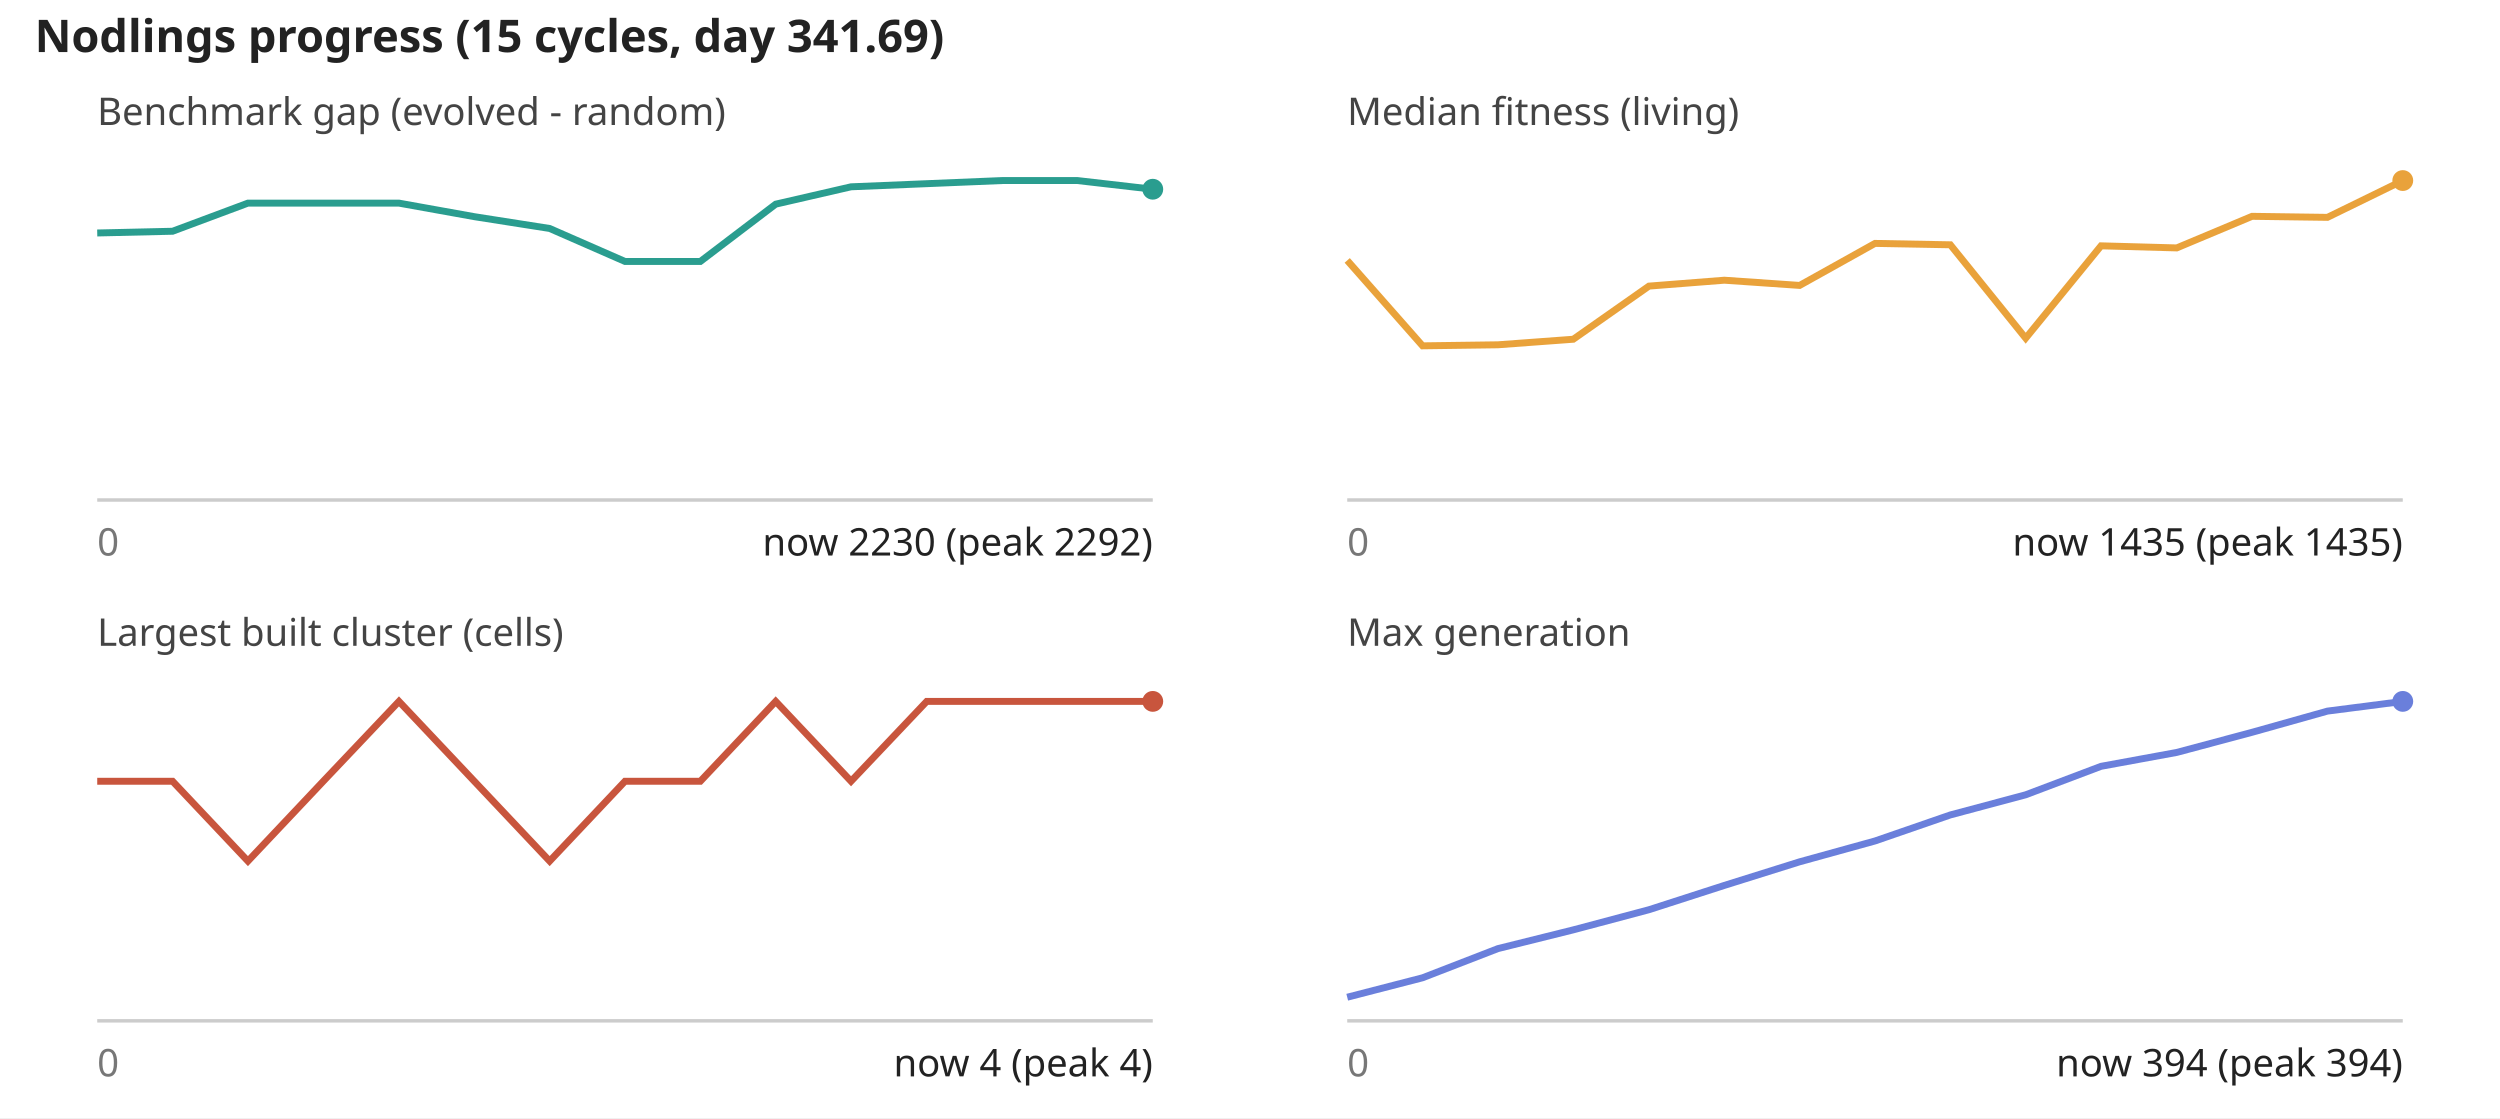
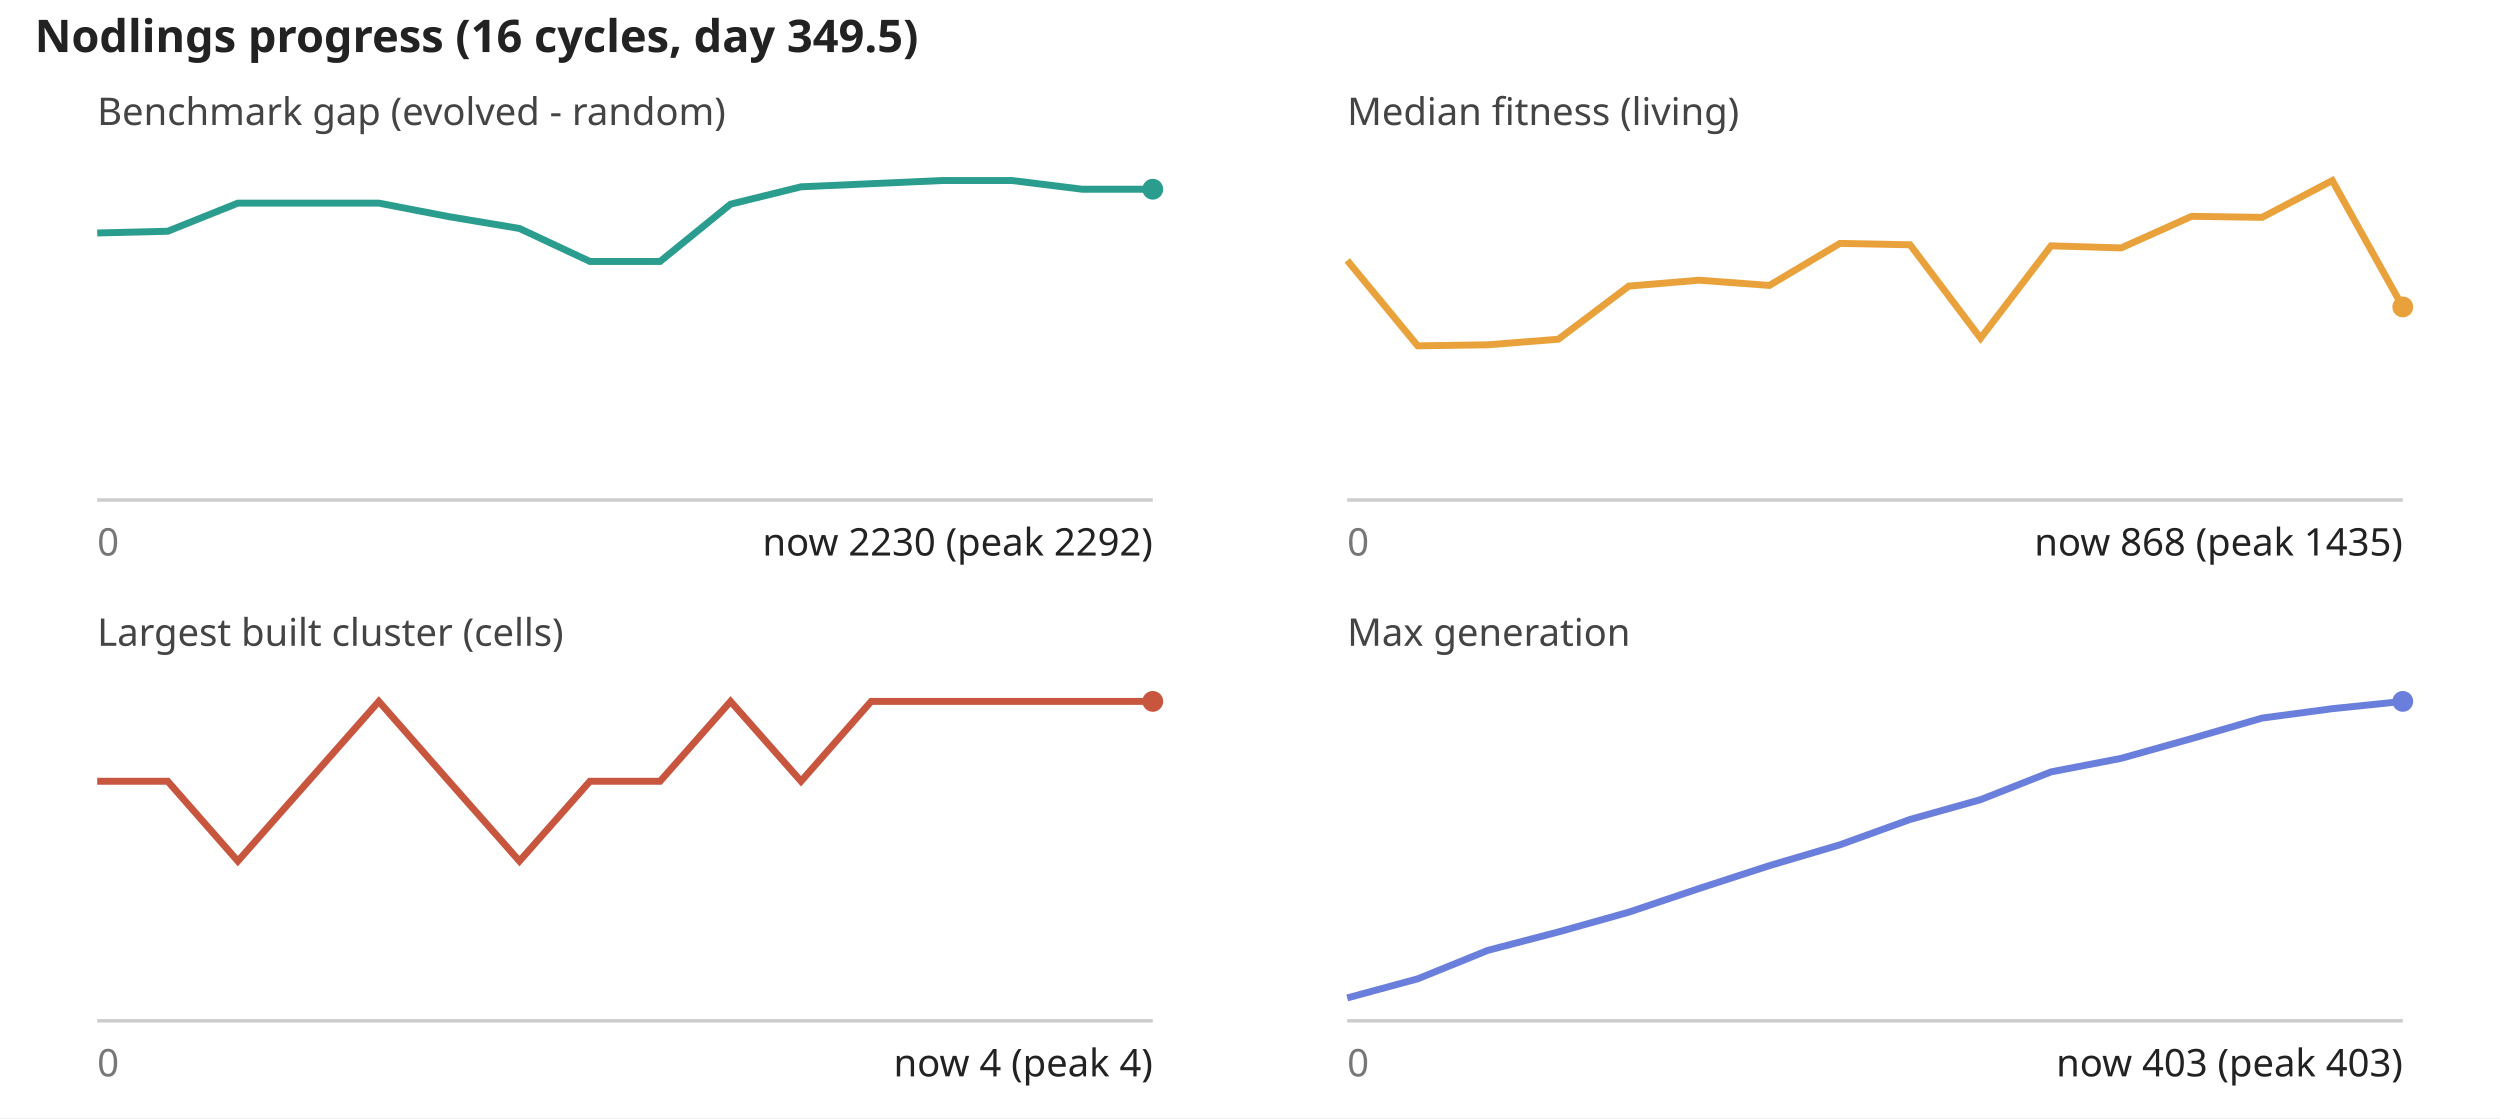
<svg xmlns="http://www.w3.org/2000/svg" viewBox="0 0 720 322" font-family="sans-serif" font-size="11">
  <rect width="100%" height="100%" fill="#fff" />
-   <text x="10" y="15" font-size="13" font-weight="bold" fill="#222">Nodlings progress (15 cycles, day 341.69)</text>
+   <text x="10" y="15" font-size="13" font-weight="bold" fill="#222">Nodlings progress (16 cycles, day 349.5)</text>
  <text x="28" y="36" fill="#444">Benchmark gap (evolved - random)</text>
  <line x1="28" y1="144" x2="332" y2="144" stroke="#ccc" />
-   <polyline fill="none" stroke="#2a9d8f" stroke-width="2" points="28.0,67.1 49.7,66.6 71.4,58.5 93.1,58.5 114.9,58.5 136.6,62.4 158.3,65.8 180.0,75.3 201.7,75.3 223.4,58.8 245.1,53.8 266.9,52.9 288.6,52.0 310.3,52.0 332.0,54.5" />
+   <polyline fill="none" stroke="#2a9d8f" stroke-width="2" points="28.0,67.1 48.3,66.6 68.5,58.5 88.8,58.5 109.1,58.5 129.3,62.4 149.6,65.8 169.9,75.3 190.1,75.3 210.4,58.8 230.7,53.8 250.9,52.9 271.2,52.0 291.5,52.0 311.7,54.5 332.0,54.5" />
  <circle cx="332.0" cy="54.5" r="3" fill="#2a9d8f" />
  <text x="28" y="160" fill="#777">0</text>
  <text x="332" y="160" text-anchor="end" fill="#222">now 2230 (peak 2292)</text>
  <text x="388" y="36" fill="#444">Median fitness (living)</text>
  <line x1="388" y1="144" x2="692" y2="144" stroke="#ccc" />
-   <polyline fill="none" stroke="#e9a23b" stroke-width="2" points="388.0,75.0 409.7,99.6 431.4,99.3 453.1,97.7 474.9,82.4 496.6,80.7 518.3,82.2 540.0,70.1 561.7,70.5 583.4,97.4 605.1,70.8 626.9,71.4 648.6,62.3 670.3,62.6 692.0,52.0" />
-   <circle cx="692.0" cy="52.0" r="3" fill="#e9a23b" />
+   <polyline fill="none" stroke="#e9a23b" stroke-width="2" points="388.0,75.0 408.3,99.6 428.5,99.3 448.8,97.7 469.1,82.4 489.3,80.7 509.6,82.2 529.9,70.1 550.1,70.5 570.4,97.4 590.7,70.8 610.9,71.4 631.2,62.3 651.5,62.6 671.7,52.0 692.0,88.4" />
+   <circle cx="692.0" cy="88.4" r="3" fill="#e9a23b" />
  <text x="388" y="160" fill="#777">0</text>
-   <text x="692" y="160" text-anchor="end" fill="#222">now 1435 (peak 1435)</text>
+   <text x="692" y="160" text-anchor="end" fill="#222">now 868 (peak 1435)</text>
  <text x="28" y="186" fill="#444">Largest built cluster (cells)</text>
  <line x1="28" y1="294" x2="332" y2="294" stroke="#ccc" />
-   <polyline fill="none" stroke="#c8553d" stroke-width="2" points="28.0,225.0 49.7,225.0 71.4,248.0 93.1,225.0 114.9,202.0 136.6,225.0 158.3,248.0 180.0,225.0 201.7,225.0 223.4,202.0 245.1,225.0 266.9,202.0 288.6,202.0 310.3,202.0 332.0,202.0" />
+   <polyline fill="none" stroke="#c8553d" stroke-width="2" points="28.0,225.0 48.3,225.0 68.5,248.0 88.8,225.0 109.1,202.0 129.3,225.0 149.6,248.0 169.9,225.0 190.1,225.0 210.4,202.0 230.7,225.0 250.9,202.0 271.2,202.0 291.5,202.0 311.7,202.0 332.0,202.0" />
  <circle cx="332.0" cy="202.0" r="3" fill="#c8553d" />
  <text x="28" y="310" fill="#777">0</text>
  <text x="332" y="310" text-anchor="end" fill="#222">now 4 (peak 4)</text>
  <text x="388" y="186" fill="#444">Max generation</text>
  <line x1="388" y1="294" x2="692" y2="294" stroke="#ccc" />
-   <polyline fill="none" stroke="#6a7fdb" stroke-width="2" points="388.0,287.2 409.7,281.6 431.4,273.2 453.1,267.8 474.9,262.0 496.6,255.0 518.3,248.2 540.0,242.2 561.7,234.7 583.4,228.9 605.1,220.7 626.9,216.7 648.6,210.9 670.3,204.8 692.0,202.0" />
+   <polyline fill="none" stroke="#6a7fdb" stroke-width="2" points="388.0,287.4 408.3,281.9 428.5,273.7 448.8,268.4 469.1,262.7 489.3,255.9 509.6,249.3 529.9,243.3 550.1,236.0 570.4,230.3 590.7,222.3 610.9,218.4 631.2,212.7 651.5,206.8 671.7,204.1 692.0,202.0" />
  <circle cx="692.0" cy="202.0" r="3" fill="#6a7fdb" />
  <text x="388" y="310" fill="#777">0</text>
-   <text x="692" y="310" text-anchor="end" fill="#222">now 394 (peak 394)</text>
+   <text x="692" y="310" text-anchor="end" fill="#222">now 403 (peak 403)</text>
</svg>
